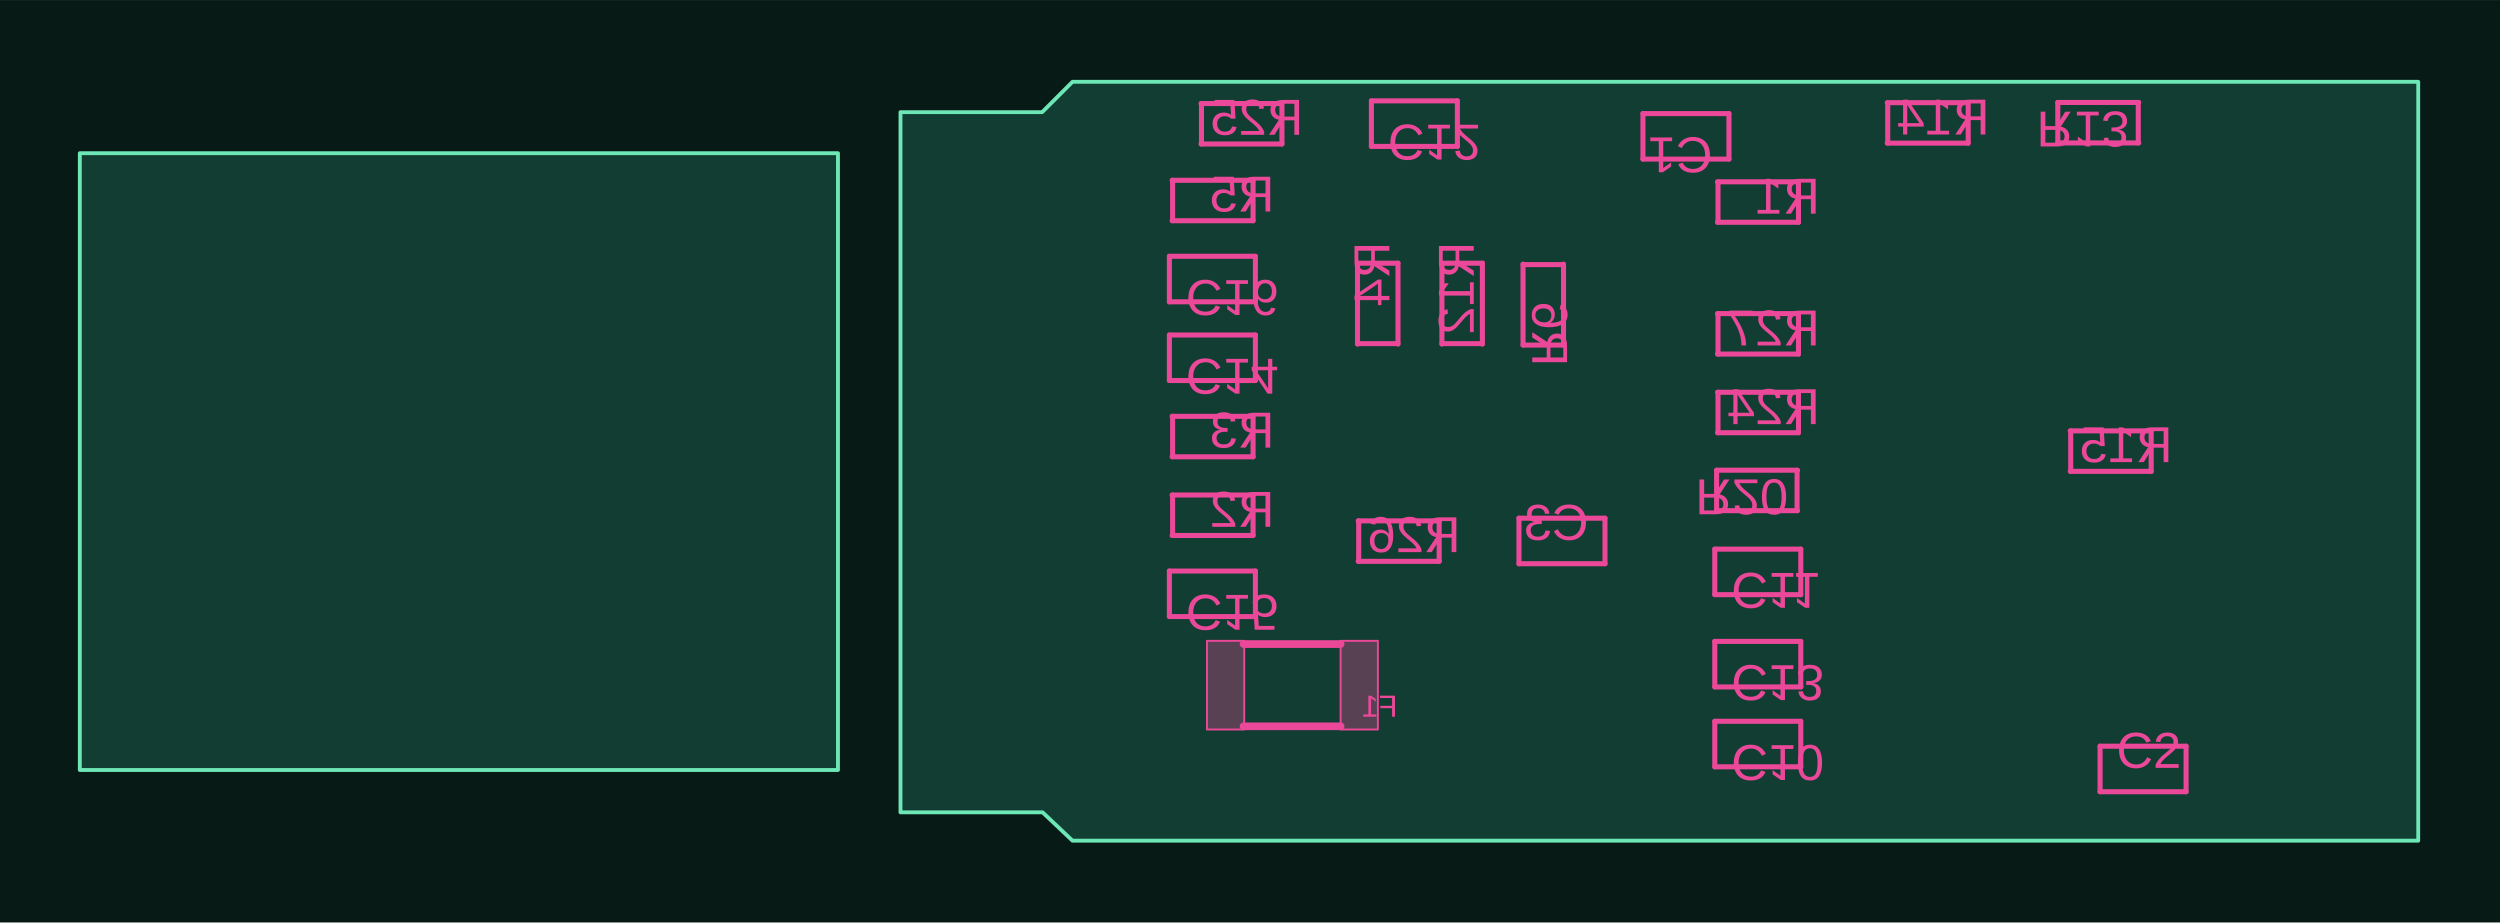
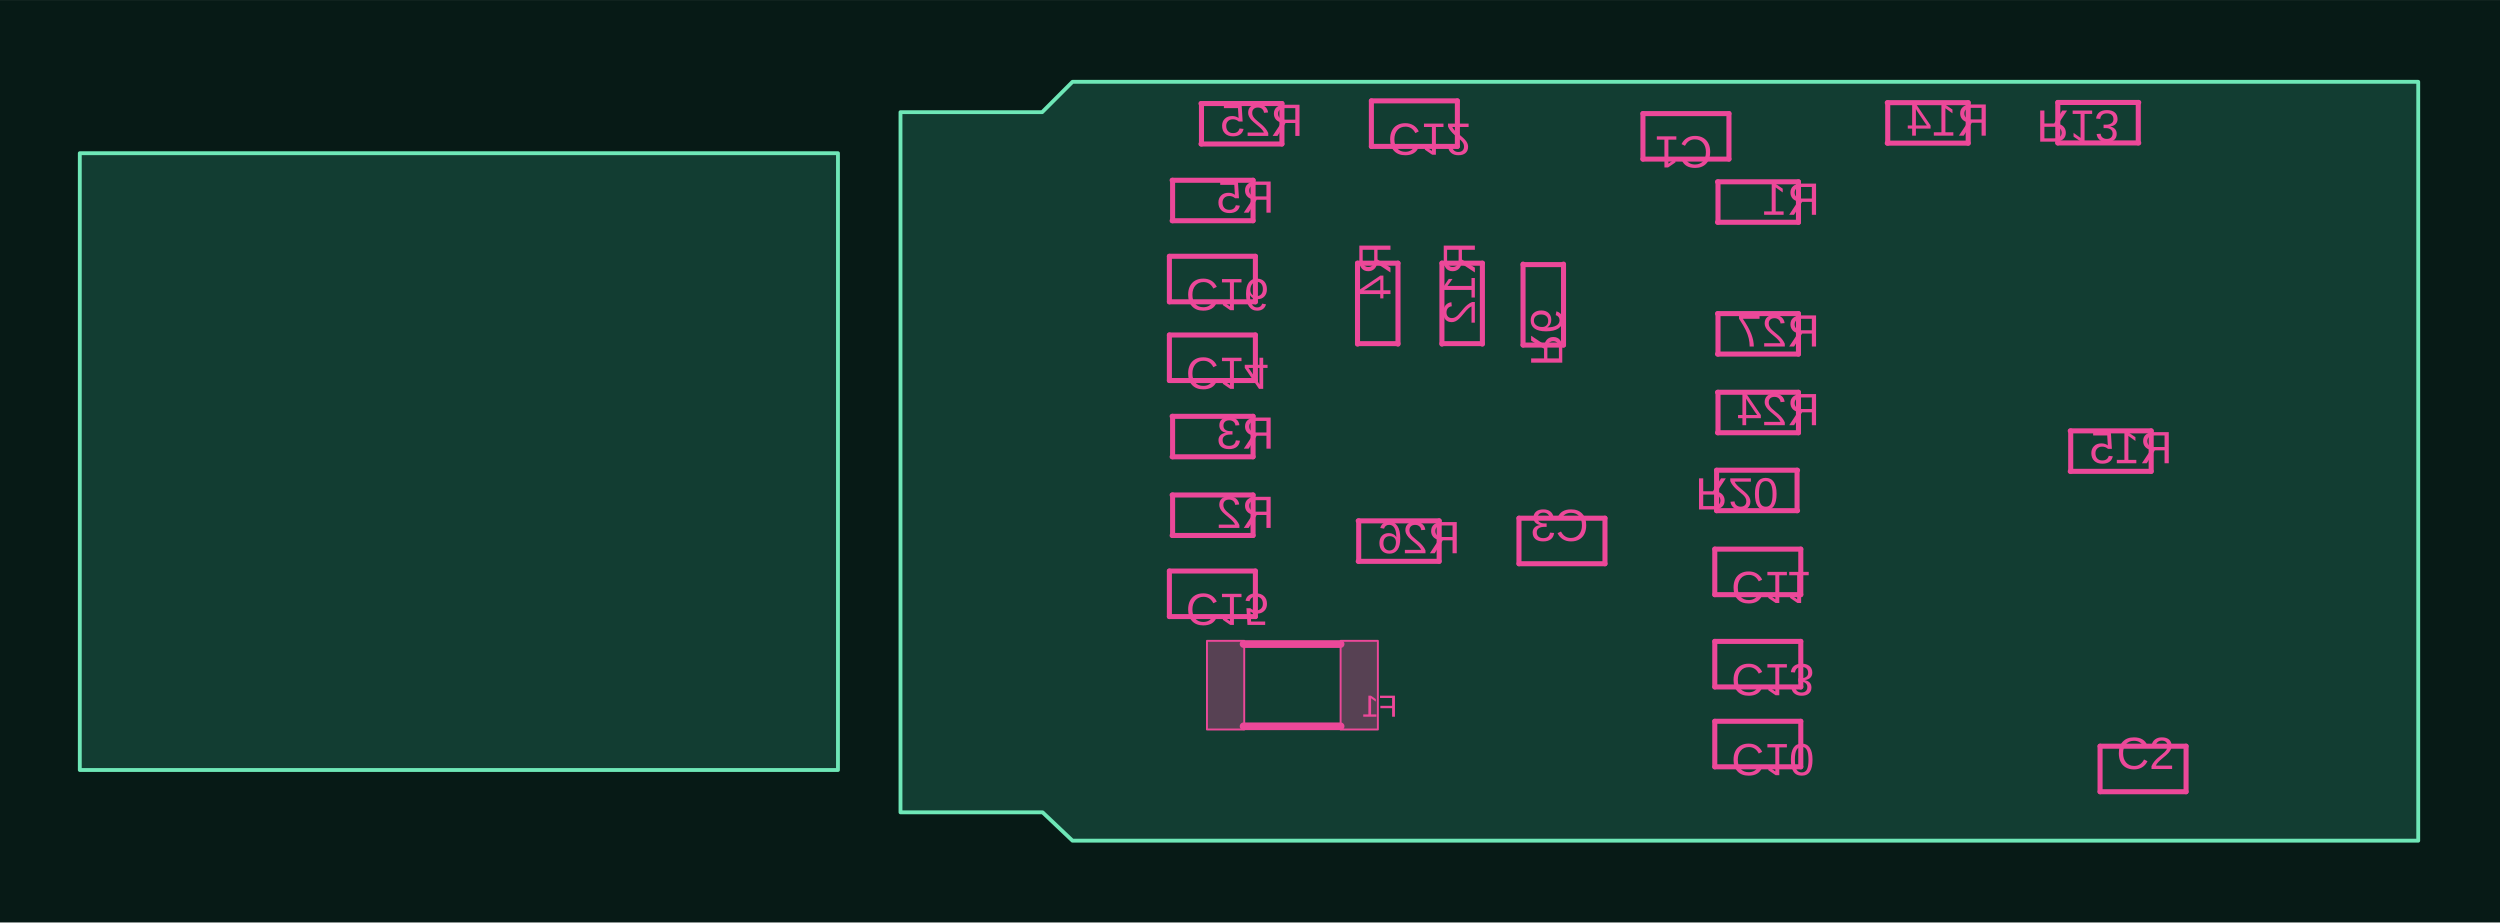
<svg xmlns="http://www.w3.org/2000/svg" width="1000" height="369" viewBox="0 0 1945.503 717.827" role="img" aria-label="STM32 ST-Link V2.1 Mechanical 7" class="altium-pcb" data-renderer="altiumts">
  <rect width="100%" height="100%" fill="#071a16" />
  <g stroke-linecap="round" stroke-linejoin="round">
    <path data-record="BoardOutline" data-board-cutouts="1" d="M 700.763 632.142 L 811.349 632.142 L 834.621 654.189 L 1881.865 654.189 L 1881.865 63.638 L 834.621 63.638 L 810.999 87.26 L 700.763 87.26 L 700.763 632.142 Z M 652.102 119.189 L 652.102 599.189 L 62.102 599.189 L 62.102 119.189 L 652.102 119.189 Z" fill="#123d32" fill-rule="evenodd" stroke="#6ee7b7" stroke-width="3" />
    <path data-record="Region" data-layer="MECHANICAL7" d="M 1043.263 498.666 L 1043.263 567.666 L 1072.263 567.666 L 1072.263 498.666 L 1043.263 498.666 Z" fill="#ec4899" fill-opacity="0.32" fill-rule="evenodd" stroke="#ec4899" stroke-width="1.5" />
    <path data-record="Region" data-layer="MECHANICAL7" d="M 939.263 498.666 L 939.263 567.666 L 968.263 567.666 L 968.263 498.666 L 939.263 498.666 Z" fill="#ec4899" fill-opacity="0.32" fill-rule="evenodd" stroke="#ec4899" stroke-width="1.5" />
    <line data-record="Track" data-layer="MECHANICAL7" x1="1182.062" y1="438.672" x2="1182.062" y2="403.239" stroke="#ec4899" stroke-width="3.937" />
    <line data-record="Track" data-layer="MECHANICAL7" x1="1182.062" y1="438.672" x2="1248.991" y2="438.672" stroke="#ec4899" stroke-width="3.937" />
    <line data-record="Track" data-layer="MECHANICAL7" x1="1248.991" y1="438.672" x2="1248.991" y2="403.239" stroke="#ec4899" stroke-width="3.937" />
    <line data-record="Track" data-layer="MECHANICAL7" x1="1182.062" y1="403.239" x2="1248.991" y2="403.239" stroke="#ec4899" stroke-width="3.937" />
    <line data-record="Track" data-layer="MECHANICAL7" x1="975.138" y1="416.671" x2="975.138" y2="385.175" stroke="#ec4899" stroke-width="3.937" />
    <line data-record="Track" data-layer="MECHANICAL7" x1="912.146" y1="416.671" x2="975.138" y2="416.671" stroke="#ec4899" stroke-width="3.937" />
    <line data-record="Track" data-layer="MECHANICAL7" x1="912.521" y1="416.671" x2="912.521" y2="385.175" stroke="#ec4899" stroke-width="3.937" />
    <line data-record="Track" data-layer="MECHANICAL7" x1="912.146" y1="385.175" x2="975.138" y2="385.175" stroke="#ec4899" stroke-width="3.937" />
    <line data-record="Track" data-layer="MECHANICAL7" x1="976.944" y1="296.084" x2="976.944" y2="260.651" stroke="#ec4899" stroke-width="3.937" />
    <line data-record="Track" data-layer="MECHANICAL7" x1="910.015" y1="260.651" x2="976.944" y2="260.651" stroke="#ec4899" stroke-width="3.937" />
    <line data-record="Track" data-layer="MECHANICAL7" x1="910.015" y1="296.084" x2="910.015" y2="260.651" stroke="#ec4899" stroke-width="3.937" />
    <line data-record="Track" data-layer="MECHANICAL7" x1="910.015" y1="296.084" x2="976.944" y2="296.084" stroke="#ec4899" stroke-width="3.937" />
    <line data-record="Track" data-layer="MECHANICAL7" x1="975.138" y1="171.743" x2="975.138" y2="140.247" stroke="#ec4899" stroke-width="3.937" />
    <line data-record="Track" data-layer="MECHANICAL7" x1="912.146" y1="171.743" x2="975.138" y2="171.743" stroke="#ec4899" stroke-width="3.937" />
    <line data-record="Track" data-layer="MECHANICAL7" x1="912.521" y1="171.743" x2="912.521" y2="140.247" stroke="#ec4899" stroke-width="3.937" />
    <line data-record="Track" data-layer="MECHANICAL7" x1="912.146" y1="140.247" x2="975.138" y2="140.247" stroke="#ec4899" stroke-width="3.937" />
    <line data-record="Track" data-layer="MECHANICAL7" x1="976.944" y1="234.852" x2="976.944" y2="199.419" stroke="#ec4899" stroke-width="3.937" />
    <line data-record="Track" data-layer="MECHANICAL7" x1="910.015" y1="199.419" x2="976.944" y2="199.419" stroke="#ec4899" stroke-width="3.937" />
    <line data-record="Track" data-layer="MECHANICAL7" x1="910.015" y1="234.852" x2="910.015" y2="199.419" stroke="#ec4899" stroke-width="3.937" />
    <line data-record="Track" data-layer="MECHANICAL7" x1="910.015" y1="234.852" x2="976.944" y2="234.852" stroke="#ec4899" stroke-width="3.937" />
    <line data-record="Track" data-layer="MECHANICAL7" x1="976.944" y1="479.78" x2="976.944" y2="444.347" stroke="#ec4899" stroke-width="3.937" />
    <line data-record="Track" data-layer="MECHANICAL7" x1="910.015" y1="444.347" x2="976.944" y2="444.347" stroke="#ec4899" stroke-width="3.937" />
    <line data-record="Track" data-layer="MECHANICAL7" x1="910.015" y1="479.78" x2="910.015" y2="444.347" stroke="#ec4899" stroke-width="3.937" />
    <line data-record="Track" data-layer="MECHANICAL7" x1="910.015" y1="479.78" x2="976.944" y2="479.78" stroke="#ec4899" stroke-width="3.937" />
    <line data-record="Track" data-layer="MECHANICAL7" x1="1399.57" y1="336.742" x2="1399.57" y2="305.246" stroke="#ec4899" stroke-width="3.937" />
    <line data-record="Track" data-layer="MECHANICAL7" x1="1336.578" y1="336.742" x2="1399.57" y2="336.742" stroke="#ec4899" stroke-width="3.937" />
    <line data-record="Track" data-layer="MECHANICAL7" x1="1336.953" y1="336.742" x2="1336.953" y2="305.246" stroke="#ec4899" stroke-width="3.937" />
    <line data-record="Track" data-layer="MECHANICAL7" x1="1336.578" y1="305.246" x2="1399.57" y2="305.246" stroke="#ec4899" stroke-width="3.937" />
    <line data-record="Track" data-layer="MECHANICAL7" x1="1335.859" y1="397.391" x2="1335.859" y2="365.895" stroke="#ec4899" stroke-width="3.937" />
    <line data-record="Track" data-layer="MECHANICAL7" x1="1335.859" y1="365.895" x2="1398.851" y2="365.895" stroke="#ec4899" stroke-width="3.937" />
    <line data-record="Track" data-layer="MECHANICAL7" x1="1398.476" y1="397.391" x2="1398.476" y2="365.895" stroke="#ec4899" stroke-width="3.937" />
    <line data-record="Track" data-layer="MECHANICAL7" x1="1335.859" y1="397.391" x2="1398.851" y2="397.391" stroke="#ec4899" stroke-width="3.937" />
    <line data-record="Track" data-layer="MECHANICAL7" x1="1399.57" y1="275.52" x2="1399.57" y2="244.024" stroke="#ec4899" stroke-width="3.937" />
    <line data-record="Track" data-layer="MECHANICAL7" x1="1336.578" y1="275.52" x2="1399.57" y2="275.52" stroke="#ec4899" stroke-width="3.937" />
    <line data-record="Track" data-layer="MECHANICAL7" x1="1336.953" y1="275.52" x2="1336.953" y2="244.024" stroke="#ec4899" stroke-width="3.937" />
    <line data-record="Track" data-layer="MECHANICAL7" x1="1336.578" y1="244.024" x2="1399.57" y2="244.024" stroke="#ec4899" stroke-width="3.937" />
    <line data-record="Track" data-layer="MECHANICAL7" x1="997.603" y1="112.022" x2="997.603" y2="80.526" stroke="#ec4899" stroke-width="3.937" />
    <line data-record="Track" data-layer="MECHANICAL7" x1="934.611" y1="112.022" x2="997.603" y2="112.022" stroke="#ec4899" stroke-width="3.937" />
    <line data-record="Track" data-layer="MECHANICAL7" x1="934.986" y1="112.022" x2="934.986" y2="80.526" stroke="#ec4899" stroke-width="3.937" />
    <line data-record="Track" data-layer="MECHANICAL7" x1="934.611" y1="80.526" x2="997.603" y2="80.526" stroke="#ec4899" stroke-width="3.937" />
    <line data-record="Track" data-layer="MECHANICAL7" x1="1119.958" y1="436.796" x2="1119.958" y2="405.3" stroke="#ec4899" stroke-width="3.937" />
    <line data-record="Track" data-layer="MECHANICAL7" x1="1056.966" y1="436.796" x2="1119.958" y2="436.796" stroke="#ec4899" stroke-width="3.937" />
    <line data-record="Track" data-layer="MECHANICAL7" x1="1057.341" y1="436.796" x2="1057.341" y2="405.3" stroke="#ec4899" stroke-width="3.937" />
    <line data-record="Track" data-layer="MECHANICAL7" x1="1056.966" y1="405.3" x2="1119.958" y2="405.3" stroke="#ec4899" stroke-width="3.937" />
    <line data-record="Track" data-layer="MECHANICAL7" x1="1334.447" y1="534.531" x2="1401.376" y2="534.531" stroke="#ec4899" stroke-width="3.937" />
    <line data-record="Track" data-layer="MECHANICAL7" x1="1334.447" y1="534.531" x2="1334.447" y2="499.098" stroke="#ec4899" stroke-width="3.937" />
    <line data-record="Track" data-layer="MECHANICAL7" x1="1334.447" y1="499.098" x2="1401.376" y2="499.098" stroke="#ec4899" stroke-width="3.937" />
    <line data-record="Track" data-layer="MECHANICAL7" x1="1401.376" y1="534.531" x2="1401.376" y2="499.098" stroke="#ec4899" stroke-width="3.937" />
    <line data-record="Track" data-layer="MECHANICAL7" x1="1334.447" y1="462.73" x2="1401.376" y2="462.73" stroke="#ec4899" stroke-width="3.937" />
    <line data-record="Track" data-layer="MECHANICAL7" x1="1334.447" y1="462.73" x2="1334.447" y2="427.297" stroke="#ec4899" stroke-width="3.937" />
    <line data-record="Track" data-layer="MECHANICAL7" x1="1334.447" y1="427.297" x2="1401.376" y2="427.297" stroke="#ec4899" stroke-width="3.937" />
    <line data-record="Track" data-layer="MECHANICAL7" x1="1401.376" y1="462.73" x2="1401.376" y2="427.297" stroke="#ec4899" stroke-width="3.937" />
    <line data-record="Track" data-layer="MECHANICAL7" x1="1067.205" y1="113.898" x2="1134.134" y2="113.898" stroke="#ec4899" stroke-width="3.937" />
    <line data-record="Track" data-layer="MECHANICAL7" x1="1067.205" y1="113.898" x2="1067.205" y2="78.465" stroke="#ec4899" stroke-width="3.937" />
    <line data-record="Track" data-layer="MECHANICAL7" x1="1067.205" y1="78.465" x2="1134.134" y2="78.465" stroke="#ec4899" stroke-width="3.937" />
    <line data-record="Track" data-layer="MECHANICAL7" x1="1134.134" y1="113.898" x2="1134.134" y2="78.465" stroke="#ec4899" stroke-width="3.937" />
    <line data-record="Track" data-layer="MECHANICAL7" x1="1334.447" y1="596.714" x2="1401.376" y2="596.714" stroke="#ec4899" stroke-width="3.937" />
    <line data-record="Track" data-layer="MECHANICAL7" x1="1334.447" y1="596.714" x2="1334.447" y2="561.281" stroke="#ec4899" stroke-width="3.937" />
    <line data-record="Track" data-layer="MECHANICAL7" x1="1334.447" y1="561.281" x2="1401.376" y2="561.28" stroke="#ec4899" stroke-width="3.937" />
    <line data-record="Track" data-layer="MECHANICAL7" x1="1401.376" y1="596.714" x2="1401.376" y2="561.28" stroke="#ec4899" stroke-width="3.937" />
    <line data-record="Track" data-layer="MECHANICAL7" x1="1674.048" y1="366.777" x2="1674.048" y2="335.281" stroke="#ec4899" stroke-width="3.937" />
    <line data-record="Track" data-layer="MECHANICAL7" x1="1611.056" y1="366.777" x2="1674.048" y2="366.777" stroke="#ec4899" stroke-width="3.937" />
    <line data-record="Track" data-layer="MECHANICAL7" x1="1611.431" y1="366.777" x2="1611.431" y2="335.281" stroke="#ec4899" stroke-width="3.937" />
    <line data-record="Track" data-layer="MECHANICAL7" x1="1611.056" y1="335.281" x2="1674.048" y2="335.281" stroke="#ec4899" stroke-width="3.937" />
    <line data-record="Track" data-layer="MECHANICAL7" x1="1531.651" y1="111.379" x2="1531.651" y2="79.883" stroke="#ec4899" stroke-width="3.937" />
    <line data-record="Track" data-layer="MECHANICAL7" x1="1468.659" y1="111.379" x2="1531.651" y2="111.379" stroke="#ec4899" stroke-width="3.937" />
    <line data-record="Track" data-layer="MECHANICAL7" x1="1469.034" y1="111.379" x2="1469.034" y2="79.883" stroke="#ec4899" stroke-width="3.937" />
    <line data-record="Track" data-layer="MECHANICAL7" x1="1468.659" y1="79.883" x2="1531.651" y2="79.883" stroke="#ec4899" stroke-width="3.937" />
    <line data-record="Track" data-layer="MECHANICAL7" x1="1601.38" y1="111.194" x2="1601.38" y2="79.698" stroke="#ec4899" stroke-width="3.937" />
    <line data-record="Track" data-layer="MECHANICAL7" x1="1601.38" y1="79.698" x2="1664.373" y2="79.698" stroke="#ec4899" stroke-width="3.937" />
    <line data-record="Track" data-layer="MECHANICAL7" x1="1663.998" y1="111.194" x2="1663.998" y2="79.698" stroke="#ec4899" stroke-width="3.937" />
    <line data-record="Track" data-layer="MECHANICAL7" x1="1601.38" y1="111.194" x2="1664.373" y2="111.194" stroke="#ec4899" stroke-width="3.937" />
    <line data-record="Track" data-layer="MECHANICAL7" x1="1185.23" y1="268.479" x2="1216.726" y2="268.479" stroke="#ec4899" stroke-width="3.937" />
    <line data-record="Track" data-layer="MECHANICAL7" x1="1185.23" y1="268.479" x2="1185.23" y2="205.487" stroke="#ec4899" stroke-width="3.937" />
    <line data-record="Track" data-layer="MECHANICAL7" x1="1185.23" y1="205.862" x2="1216.726" y2="205.862" stroke="#ec4899" stroke-width="3.937" />
    <line data-record="Track" data-layer="MECHANICAL7" x1="1216.726" y1="268.479" x2="1216.726" y2="205.487" stroke="#ec4899" stroke-width="3.937" />
    <line data-record="Track" data-layer="MECHANICAL7" x1="1122.106" y1="204.768" x2="1153.602" y2="204.768" stroke="#ec4899" stroke-width="3.937" />
    <line data-record="Track" data-layer="MECHANICAL7" x1="1153.602" y1="267.76" x2="1153.602" y2="204.768" stroke="#ec4899" stroke-width="3.937" />
    <line data-record="Track" data-layer="MECHANICAL7" x1="1122.106" y1="267.385" x2="1153.602" y2="267.385" stroke="#ec4899" stroke-width="3.937" />
    <line data-record="Track" data-layer="MECHANICAL7" x1="1122.106" y1="267.76" x2="1122.106" y2="204.768" stroke="#ec4899" stroke-width="3.937" />
    <line data-record="Track" data-layer="MECHANICAL7" x1="1399.57" y1="172.961" x2="1399.57" y2="141.465" stroke="#ec4899" stroke-width="3.937" />
    <line data-record="Track" data-layer="MECHANICAL7" x1="1336.578" y1="172.961" x2="1399.57" y2="172.961" stroke="#ec4899" stroke-width="3.937" />
    <line data-record="Track" data-layer="MECHANICAL7" x1="1336.953" y1="172.961" x2="1336.953" y2="141.465" stroke="#ec4899" stroke-width="3.937" />
    <line data-record="Track" data-layer="MECHANICAL7" x1="1336.578" y1="141.465" x2="1399.57" y2="141.465" stroke="#ec4899" stroke-width="3.937" />
    <line data-record="Track" data-layer="MECHANICAL7" x1="1056.419" y1="204.768" x2="1087.915" y2="204.768" stroke="#ec4899" stroke-width="3.937" />
    <line data-record="Track" data-layer="MECHANICAL7" x1="1087.915" y1="267.76" x2="1087.915" y2="204.768" stroke="#ec4899" stroke-width="3.937" />
    <line data-record="Track" data-layer="MECHANICAL7" x1="1056.419" y1="267.385" x2="1087.915" y2="267.385" stroke="#ec4899" stroke-width="3.937" />
    <line data-record="Track" data-layer="MECHANICAL7" x1="1056.419" y1="267.76" x2="1056.419" y2="204.768" stroke="#ec4899" stroke-width="3.937" />
    <line data-record="Track" data-layer="MECHANICAL7" x1="1701.204" y1="616.092" x2="1701.204" y2="580.659" stroke="#ec4899" stroke-width="3.937" />
    <line data-record="Track" data-layer="MECHANICAL7" x1="1634.275" y1="616.092" x2="1701.204" y2="616.092" stroke="#ec4899" stroke-width="3.937" />
    <line data-record="Track" data-layer="MECHANICAL7" x1="1634.275" y1="616.092" x2="1634.275" y2="580.659" stroke="#ec4899" stroke-width="3.937" />
    <line data-record="Track" data-layer="MECHANICAL7" x1="1634.275" y1="580.659" x2="1701.204" y2="580.659" stroke="#ec4899" stroke-width="3.937" />
    <line data-record="Track" data-layer="MECHANICAL7" x1="1278.54" y1="123.782" x2="1278.54" y2="88.349" stroke="#ec4899" stroke-width="3.937" />
    <line data-record="Track" data-layer="MECHANICAL7" x1="1278.54" y1="88.349" x2="1345.469" y2="88.349" stroke="#ec4899" stroke-width="3.937" />
    <line data-record="Track" data-layer="MECHANICAL7" x1="1345.469" y1="123.782" x2="1345.469" y2="88.349" stroke="#ec4899" stroke-width="3.937" />
    <line data-record="Track" data-layer="MECHANICAL7" x1="1278.54" y1="123.782" x2="1345.469" y2="123.782" stroke="#ec4899" stroke-width="3.937" />
    <line data-record="Track" data-layer="MECHANICAL7" x1="975.138" y1="355.439" x2="975.138" y2="323.943" stroke="#ec4899" stroke-width="3.937" />
    <line data-record="Track" data-layer="MECHANICAL7" x1="912.146" y1="355.439" x2="975.138" y2="355.439" stroke="#ec4899" stroke-width="3.937" />
    <line data-record="Track" data-layer="MECHANICAL7" x1="912.521" y1="355.439" x2="912.521" y2="323.943" stroke="#ec4899" stroke-width="3.937" />
    <line data-record="Track" data-layer="MECHANICAL7" x1="912.146" y1="323.943" x2="975.138" y2="323.943" stroke="#ec4899" stroke-width="3.937" />
    <line data-record="Track" data-layer="MECHANICAL7" x1="967.763" y1="565.166" x2="1043.263" y2="565.166" stroke="#ec4899" stroke-width="6" />
    <line data-record="Track" data-layer="MECHANICAL7" x1="967.763" y1="501.166" x2="1043.263" y2="501.166" stroke="#ec4899" stroke-width="6" />
-     <text data-record="Text" data-layer="MECHANICAL7" x="0" y="0" fill="#ec4899" font-family="Arial, sans-serif" font-size="39.37" font-weight="normal" font-style="normal" text-anchor="start" dominant-baseline="text-after-edge" transform="translate(1236.196 428.4361) rotate(-360) scale(-1 1)">C3</text>
-     <text data-record="Text" data-layer="MECHANICAL7" x="0" y="0" fill="#ec4899" font-family="Arial, sans-serif" font-size="39.37" font-weight="normal" font-style="normal" text-anchor="start" dominant-baseline="text-after-edge" transform="translate(991.7221 418.2817) rotate(-360) scale(-1 1)">R2</text>
-     <text data-record="Text" data-layer="MECHANICAL7" x="0" y="0" fill="#ec4899" font-family="Arial, sans-serif" font-size="39.37" font-weight="normal" font-style="normal" text-anchor="start" dominant-baseline="text-after-edge" transform="translate(922.8103 270.8869) rotate(-180) scale(-1 1)">C14</text>
-     <text data-record="Text" data-layer="MECHANICAL7" x="0" y="0" fill="#ec4899" font-family="Arial, sans-serif" font-size="39.37" font-weight="normal" font-style="normal" text-anchor="start" dominant-baseline="text-after-edge" transform="translate(991.7221 172.9169) rotate(-360) scale(-1 1)">R5</text>
-     <text data-record="Text" data-layer="MECHANICAL7" x="0" y="0" fill="#ec4899" font-family="Arial, sans-serif" font-size="39.37" font-weight="normal" font-style="normal" text-anchor="start" dominant-baseline="text-after-edge" transform="translate(922.8103 209.6549) rotate(-180) scale(-1 1)">C16</text>
-     <text data-record="Text" data-layer="MECHANICAL7" x="0" y="0" fill="#ec4899" font-family="Arial, sans-serif" font-size="39.37" font-weight="normal" font-style="normal" text-anchor="start" dominant-baseline="text-after-edge" transform="translate(922.8103 454.5829) rotate(-180) scale(-1 1)">C15</text>
-     <text data-record="Text" data-layer="MECHANICAL7" x="0" y="0" fill="#ec4899" font-family="Arial, sans-serif" font-size="39.37" font-weight="normal" font-style="normal" text-anchor="start" dominant-baseline="text-after-edge" transform="translate(1416.154 338.3523) rotate(-360) scale(-1 1)">R24</text>
-     <text data-record="Text" data-layer="MECHANICAL7" x="0" y="0" fill="#ec4899" font-family="Arial, sans-serif" font-size="39.37" font-weight="normal" font-style="normal" text-anchor="start" dominant-baseline="text-after-edge" transform="translate(1319.275 364.7213) rotate(-180) scale(-1 1)">R20</text>
-     <text data-record="Text" data-layer="MECHANICAL7" x="0" y="0" fill="#ec4899" font-family="Arial, sans-serif" font-size="39.37" font-weight="normal" font-style="normal" text-anchor="start" dominant-baseline="text-after-edge" transform="translate(1416.154 277.1303) rotate(-360) scale(-1 1)">R27</text>
-     <text data-record="Text" data-layer="MECHANICAL7" x="0" y="0" fill="#ec4899" font-family="Arial, sans-serif" font-size="39.37" font-weight="normal" font-style="normal" text-anchor="start" dominant-baseline="text-after-edge" transform="translate(1014.187 113.1956) rotate(-360) scale(-1 1)">R25</text>
-     <text data-record="Text" data-layer="MECHANICAL7" x="0" y="0" fill="#ec4899" font-family="Arial, sans-serif" font-size="39.37" font-weight="normal" font-style="normal" text-anchor="start" dominant-baseline="text-after-edge" transform="translate(1136.542 437.9695) rotate(-360) scale(-1 1)">R26</text>
-     <text data-record="Text" data-layer="MECHANICAL7" x="0" y="0" fill="#ec4899" font-family="Arial, sans-serif" font-size="39.37" font-weight="normal" font-style="normal" text-anchor="start" dominant-baseline="text-after-edge" transform="translate(1347.242 509.3344) rotate(-180) scale(-1 1)">C13</text>
-     <text data-record="Text" data-layer="MECHANICAL7" x="0" y="0" fill="#ec4899" font-family="Arial, sans-serif" font-size="39.37" font-weight="normal" font-style="normal" text-anchor="start" dominant-baseline="text-after-edge" transform="translate(1347.242 437.533) rotate(-180) scale(-1 1)">C11</text>
-     <text data-record="Text" data-layer="MECHANICAL7" x="0" y="0" fill="#ec4899" font-family="Arial, sans-serif" font-size="39.37" font-weight="normal" font-style="normal" text-anchor="start" dominant-baseline="text-after-edge" transform="translate(1080.001 88.7016) rotate(-180) scale(-1 1)">C12</text>
-     <text data-record="Text" data-layer="MECHANICAL7" x="0" y="0" fill="#ec4899" font-family="Arial, sans-serif" font-size="39.37" font-weight="normal" font-style="normal" text-anchor="start" dominant-baseline="text-after-edge" transform="translate(1347.242 571.5168) rotate(-180) scale(-1 1)">C10</text>
-     <text data-record="Text" data-layer="MECHANICAL7" x="0" y="0" fill="#ec4899" font-family="Arial, sans-serif" font-size="39.37" font-weight="normal" font-style="normal" text-anchor="start" dominant-baseline="text-after-edge" transform="translate(1690.632 367.9501) rotate(-360) scale(-1 1)">R15</text>
-     <text data-record="Text" data-layer="MECHANICAL7" x="0" y="0" fill="#ec4899" font-family="Arial, sans-serif" font-size="39.37" font-weight="normal" font-style="normal" text-anchor="start" dominant-baseline="text-after-edge" transform="translate(1548.235 112.9891) rotate(-360) scale(-1 1)">R14</text>
-     <text data-record="Text" data-layer="MECHANICAL7" x="0" y="0" fill="#ec4899" font-family="Arial, sans-serif" font-size="39.37" font-weight="normal" font-style="normal" text-anchor="start" dominant-baseline="text-after-edge" transform="translate(1584.796 78.5249) rotate(-180) scale(-1 1)">R13</text>
-     <text data-record="Text" data-layer="MECHANICAL7" x="0" y="0" fill="#ec4899" font-family="Arial, sans-serif" font-size="39.37" font-weight="normal" font-style="normal" text-anchor="start" dominant-baseline="text-after-edge" transform="translate(1184.057 285.063) rotate(-270) scale(-1 1)">R6</text>
-     <text data-record="Text" data-layer="MECHANICAL7" x="0" y="0" fill="#ec4899" font-family="Arial, sans-serif" font-size="39.37" font-weight="normal" font-style="normal" text-anchor="start" dominant-baseline="text-after-edge" transform="translate(1155.212 188.1841) rotate(-90) scale(-1 1)">R12</text>
-     <text data-record="Text" data-layer="MECHANICAL7" x="0" y="0" fill="#ec4899" font-family="Arial, sans-serif" font-size="39.37" font-weight="normal" font-style="normal" text-anchor="start" dominant-baseline="text-after-edge" transform="translate(1416.154 174.5709) rotate(-360) scale(-1 1)">R1</text>
-     <text data-record="Text" data-layer="MECHANICAL7" x="0" y="0" fill="#ec4899" font-family="Arial, sans-serif" font-size="39.37" font-weight="normal" font-style="normal" text-anchor="start" dominant-baseline="text-after-edge" transform="translate(1089.526 188.1841) rotate(-90) scale(-1 1)">R4</text>
-     <text data-record="Text" data-layer="MECHANICAL7" x="0" y="0" fill="#ec4899" font-family="Arial, sans-serif" font-size="39.37" font-weight="normal" font-style="normal" text-anchor="start" dominant-baseline="text-after-edge" transform="translate(1647.07 605.8556) rotate(0) scale(1 1)">C2</text>
-     <text data-record="Text" data-layer="MECHANICAL7" x="0" y="0" fill="#ec4899" font-family="Arial, sans-serif" font-size="39.37" font-weight="normal" font-style="normal" text-anchor="start" dominant-baseline="text-after-edge" transform="translate(1332.674 98.5848) rotate(-180) scale(1 1)">C1</text>
-     <text data-record="Text" data-layer="MECHANICAL7" x="0" y="0" fill="#ec4899" font-family="Arial, sans-serif" font-size="39.37" font-weight="normal" font-style="normal" text-anchor="start" dominant-baseline="text-after-edge" transform="translate(991.7221 356.6129) rotate(-360) scale(-1 1)">R3</text>
-     <text data-record="Text" data-layer="MECHANICAL7" x="0" y="0" fill="#ec4899" font-family="Arial, sans-serif" font-size="23.819" font-weight="normal" font-style="normal" text-anchor="start" dominant-baseline="text-before-edge" transform="translate(1087.503 541.9816) rotate(-360) scale(-1 1)">F1</text>
+     <text data-record="Text" data-layer="MECHANICAL7" transform="translate(1236.196 428.4361) rotate(-360) scale(-1 1)" x="0" y="0" fill="#ec4899" font-family="Arial, sans-serif" font-size="35.24" font-weight="normal" font-style="normal" text-anchor="start" dominant-baseline="text-after-edge">C3</text>
+     <text data-record="Text" data-layer="MECHANICAL7" transform="translate(991.7221 418.2817) rotate(-360) scale(-1 1)" x="0" y="0" fill="#ec4899" font-family="Arial, sans-serif" font-size="35.24" font-weight="normal" font-style="normal" text-anchor="start" dominant-baseline="text-after-edge">R2</text>
+     <text data-record="Text" data-layer="MECHANICAL7" transform="translate(922.8103 270.8869) rotate(-180) scale(-1 1)" x="0" y="0" fill="#ec4899" font-family="Arial, sans-serif" font-size="35.24" font-weight="normal" font-style="normal" text-anchor="start" dominant-baseline="text-after-edge">C14</text>
+     <text data-record="Text" data-layer="MECHANICAL7" transform="translate(991.7221 172.9169) rotate(-360) scale(-1 1)" x="0" y="0" fill="#ec4899" font-family="Arial, sans-serif" font-size="35.24" font-weight="normal" font-style="normal" text-anchor="start" dominant-baseline="text-after-edge">R5</text>
+     <text data-record="Text" data-layer="MECHANICAL7" transform="translate(922.8103 209.6549) rotate(-180) scale(-1 1)" x="0" y="0" fill="#ec4899" font-family="Arial, sans-serif" font-size="35.24" font-weight="normal" font-style="normal" text-anchor="start" dominant-baseline="text-after-edge">C16</text>
+     <text data-record="Text" data-layer="MECHANICAL7" transform="translate(922.8103 454.5829) rotate(-180) scale(-1 1)" x="0" y="0" fill="#ec4899" font-family="Arial, sans-serif" font-size="35.24" font-weight="normal" font-style="normal" text-anchor="start" dominant-baseline="text-after-edge">C15</text>
+     <text data-record="Text" data-layer="MECHANICAL7" transform="translate(1416.154 338.3523) rotate(-360) scale(-1 1)" x="0" y="0" fill="#ec4899" font-family="Arial, sans-serif" font-size="35.24" font-weight="normal" font-style="normal" text-anchor="start" dominant-baseline="text-after-edge">R24</text>
+     <text data-record="Text" data-layer="MECHANICAL7" transform="translate(1319.275 364.7213) rotate(-180) scale(-1 1)" x="0" y="0" fill="#ec4899" font-family="Arial, sans-serif" font-size="35.24" font-weight="normal" font-style="normal" text-anchor="start" dominant-baseline="text-after-edge">R20</text>
+     <text data-record="Text" data-layer="MECHANICAL7" transform="translate(1416.154 277.1303) rotate(-360) scale(-1 1)" x="0" y="0" fill="#ec4899" font-family="Arial, sans-serif" font-size="35.24" font-weight="normal" font-style="normal" text-anchor="start" dominant-baseline="text-after-edge">R27</text>
+     <text data-record="Text" data-layer="MECHANICAL7" transform="translate(1014.187 113.1956) rotate(-360) scale(-1 1)" x="0" y="0" fill="#ec4899" font-family="Arial, sans-serif" font-size="35.24" font-weight="normal" font-style="normal" text-anchor="start" dominant-baseline="text-after-edge">R25</text>
+     <text data-record="Text" data-layer="MECHANICAL7" transform="translate(1136.542 437.9695) rotate(-360) scale(-1 1)" x="0" y="0" fill="#ec4899" font-family="Arial, sans-serif" font-size="35.24" font-weight="normal" font-style="normal" text-anchor="start" dominant-baseline="text-after-edge">R26</text>
+     <text data-record="Text" data-layer="MECHANICAL7" transform="translate(1347.242 509.3344) rotate(-180) scale(-1 1)" x="0" y="0" fill="#ec4899" font-family="Arial, sans-serif" font-size="35.24" font-weight="normal" font-style="normal" text-anchor="start" dominant-baseline="text-after-edge">C13</text>
+     <text data-record="Text" data-layer="MECHANICAL7" transform="translate(1347.242 437.533) rotate(-180) scale(-1 1)" x="0" y="0" fill="#ec4899" font-family="Arial, sans-serif" font-size="35.24" font-weight="normal" font-style="normal" text-anchor="start" dominant-baseline="text-after-edge">C11</text>
+     <text data-record="Text" data-layer="MECHANICAL7" transform="translate(1080.001 88.7016) rotate(-180) scale(-1 1)" x="0" y="0" fill="#ec4899" font-family="Arial, sans-serif" font-size="35.24" font-weight="normal" font-style="normal" text-anchor="start" dominant-baseline="text-after-edge">C12</text>
+     <text data-record="Text" data-layer="MECHANICAL7" transform="translate(1347.242 571.5168) rotate(-180) scale(-1 1)" x="0" y="0" fill="#ec4899" font-family="Arial, sans-serif" font-size="35.24" font-weight="normal" font-style="normal" text-anchor="start" dominant-baseline="text-after-edge">C10</text>
+     <text data-record="Text" data-layer="MECHANICAL7" transform="translate(1690.632 367.9501) rotate(-360) scale(-1 1)" x="0" y="0" fill="#ec4899" font-family="Arial, sans-serif" font-size="35.24" font-weight="normal" font-style="normal" text-anchor="start" dominant-baseline="text-after-edge">R15</text>
+     <text data-record="Text" data-layer="MECHANICAL7" transform="translate(1548.235 112.9891) rotate(-360) scale(-1 1)" x="0" y="0" fill="#ec4899" font-family="Arial, sans-serif" font-size="35.24" font-weight="normal" font-style="normal" text-anchor="start" dominant-baseline="text-after-edge">R14</text>
+     <text data-record="Text" data-layer="MECHANICAL7" transform="translate(1584.796 78.5249) rotate(-180) scale(-1 1)" x="0" y="0" fill="#ec4899" font-family="Arial, sans-serif" font-size="35.24" font-weight="normal" font-style="normal" text-anchor="start" dominant-baseline="text-after-edge">R13</text>
+     <text data-record="Text" data-layer="MECHANICAL7" transform="translate(1184.057 285.063) rotate(-270) scale(-1 1)" x="0" y="0" fill="#ec4899" font-family="Arial, sans-serif" font-size="35.24" font-weight="normal" font-style="normal" text-anchor="start" dominant-baseline="text-after-edge">R6</text>
+     <text data-record="Text" data-layer="MECHANICAL7" transform="translate(1155.212 188.1841) rotate(-90) scale(-1 1)" x="0" y="0" fill="#ec4899" font-family="Arial, sans-serif" font-size="35.24" font-weight="normal" font-style="normal" text-anchor="start" dominant-baseline="text-after-edge">R12</text>
+     <text data-record="Text" data-layer="MECHANICAL7" transform="translate(1416.154 174.5709) rotate(-360) scale(-1 1)" x="0" y="0" fill="#ec4899" font-family="Arial, sans-serif" font-size="35.24" font-weight="normal" font-style="normal" text-anchor="start" dominant-baseline="text-after-edge">R1</text>
+     <text data-record="Text" data-layer="MECHANICAL7" transform="translate(1089.526 188.1841) rotate(-90) scale(-1 1)" x="0" y="0" fill="#ec4899" font-family="Arial, sans-serif" font-size="35.24" font-weight="normal" font-style="normal" text-anchor="start" dominant-baseline="text-after-edge">R4</text>
+     <text data-record="Text" data-layer="MECHANICAL7" transform="translate(1647.07 605.8556) rotate(0) scale(1 1)" x="0" y="0" fill="#ec4899" font-family="Arial, sans-serif" font-size="35.24" font-weight="normal" font-style="normal" text-anchor="start" dominant-baseline="text-after-edge">C2</text>
+     <text data-record="Text" data-layer="MECHANICAL7" transform="translate(1332.674 98.5848) rotate(-180) scale(1 1)" x="0" y="0" fill="#ec4899" font-family="Arial, sans-serif" font-size="35.24" font-weight="normal" font-style="normal" text-anchor="start" dominant-baseline="text-after-edge">C1</text>
+     <text data-record="Text" data-layer="MECHANICAL7" transform="translate(991.7221 356.6129) rotate(-360) scale(-1 1)" x="0" y="0" fill="#ec4899" font-family="Arial, sans-serif" font-size="35.24" font-weight="normal" font-style="normal" text-anchor="start" dominant-baseline="text-after-edge">R3</text>
+     <text data-record="Text" data-layer="MECHANICAL7" transform="translate(1087.503 541.9816) rotate(-360) scale(-1 1)" x="0" y="0" fill="#ec4899" font-family="Arial, sans-serif" font-size="23.819" font-weight="normal" font-style="normal" text-anchor="start" dominant-baseline="text-before-edge">F1</text>
  </g>
</svg>
